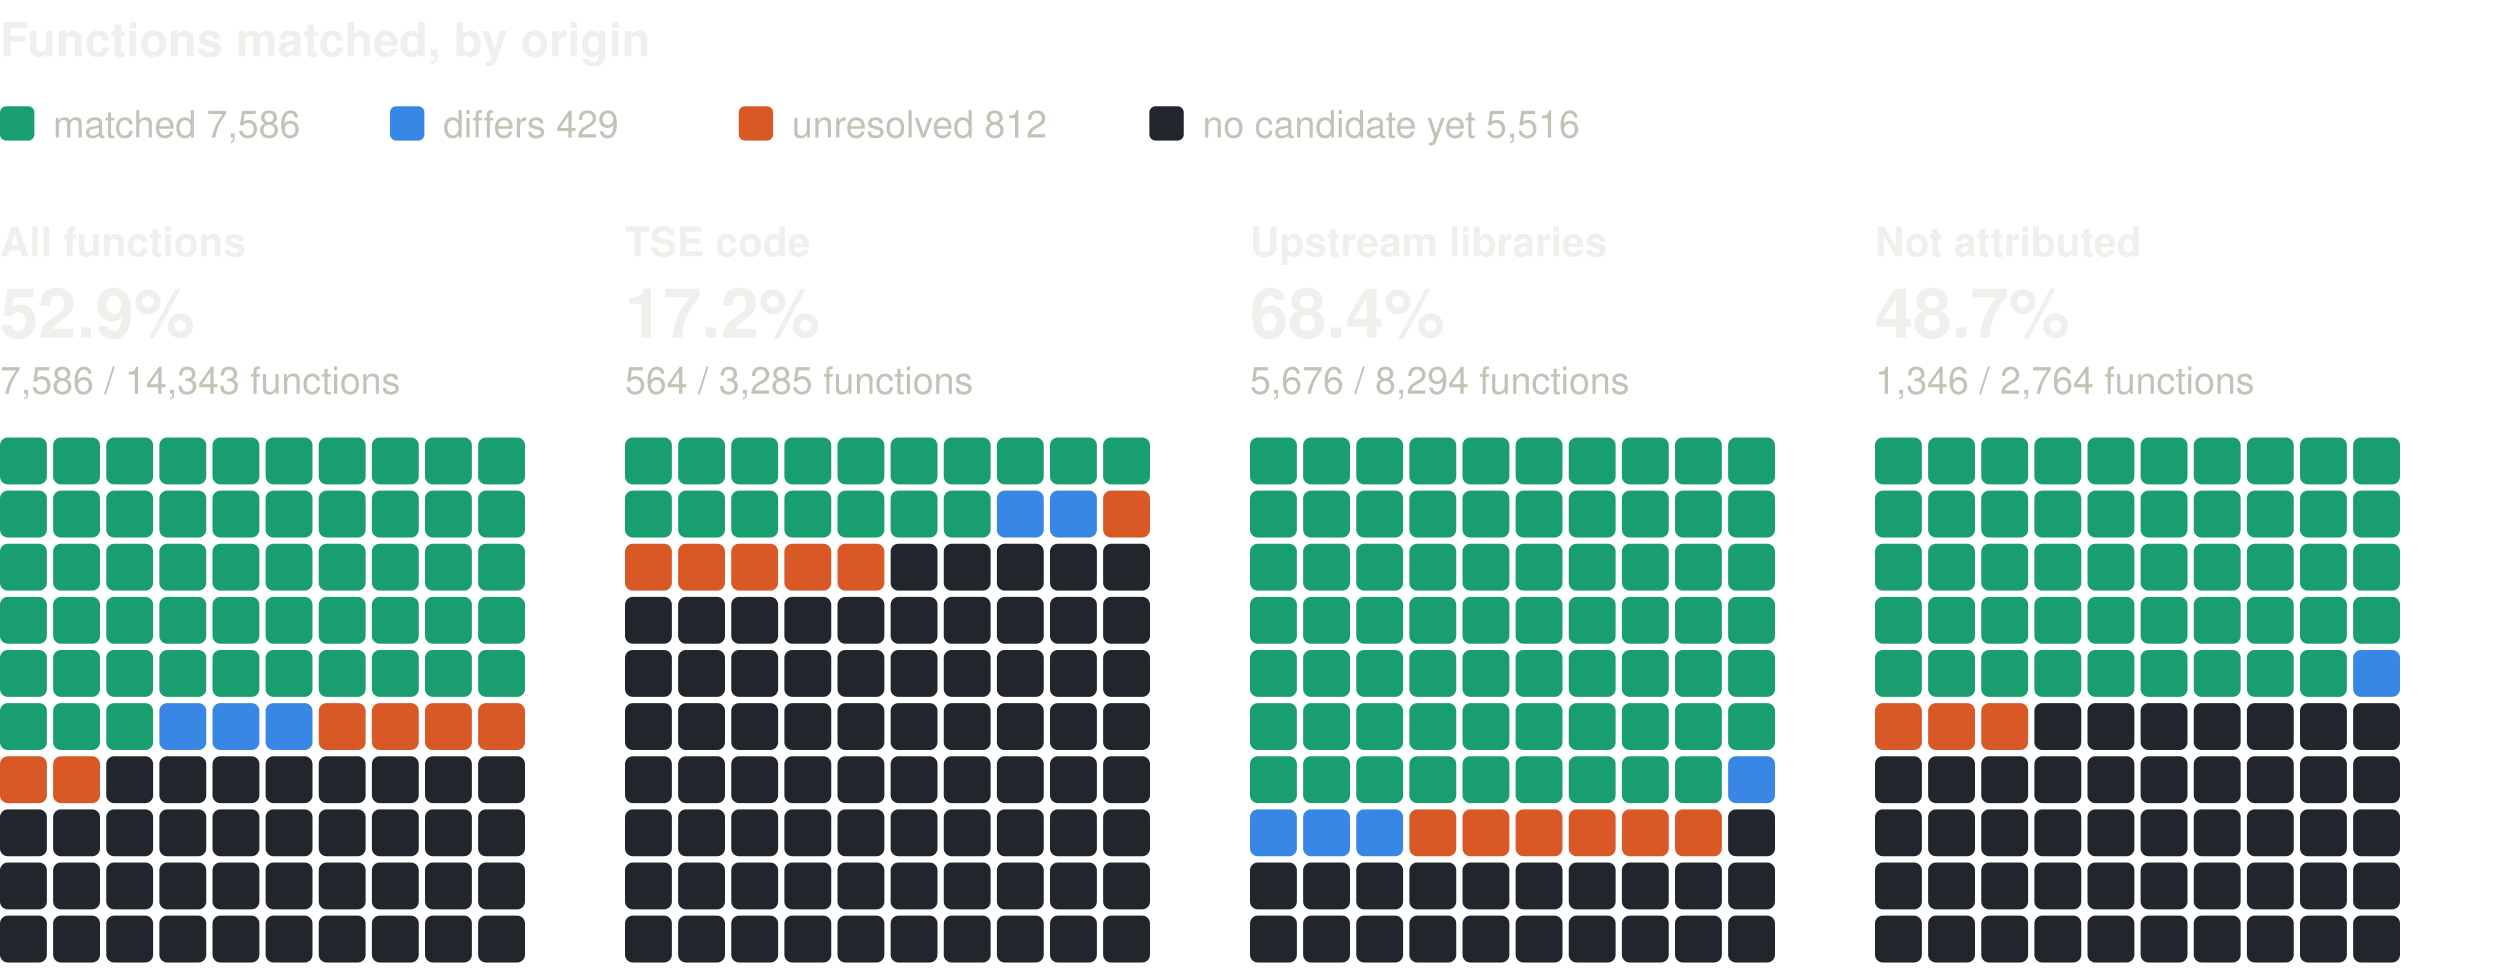
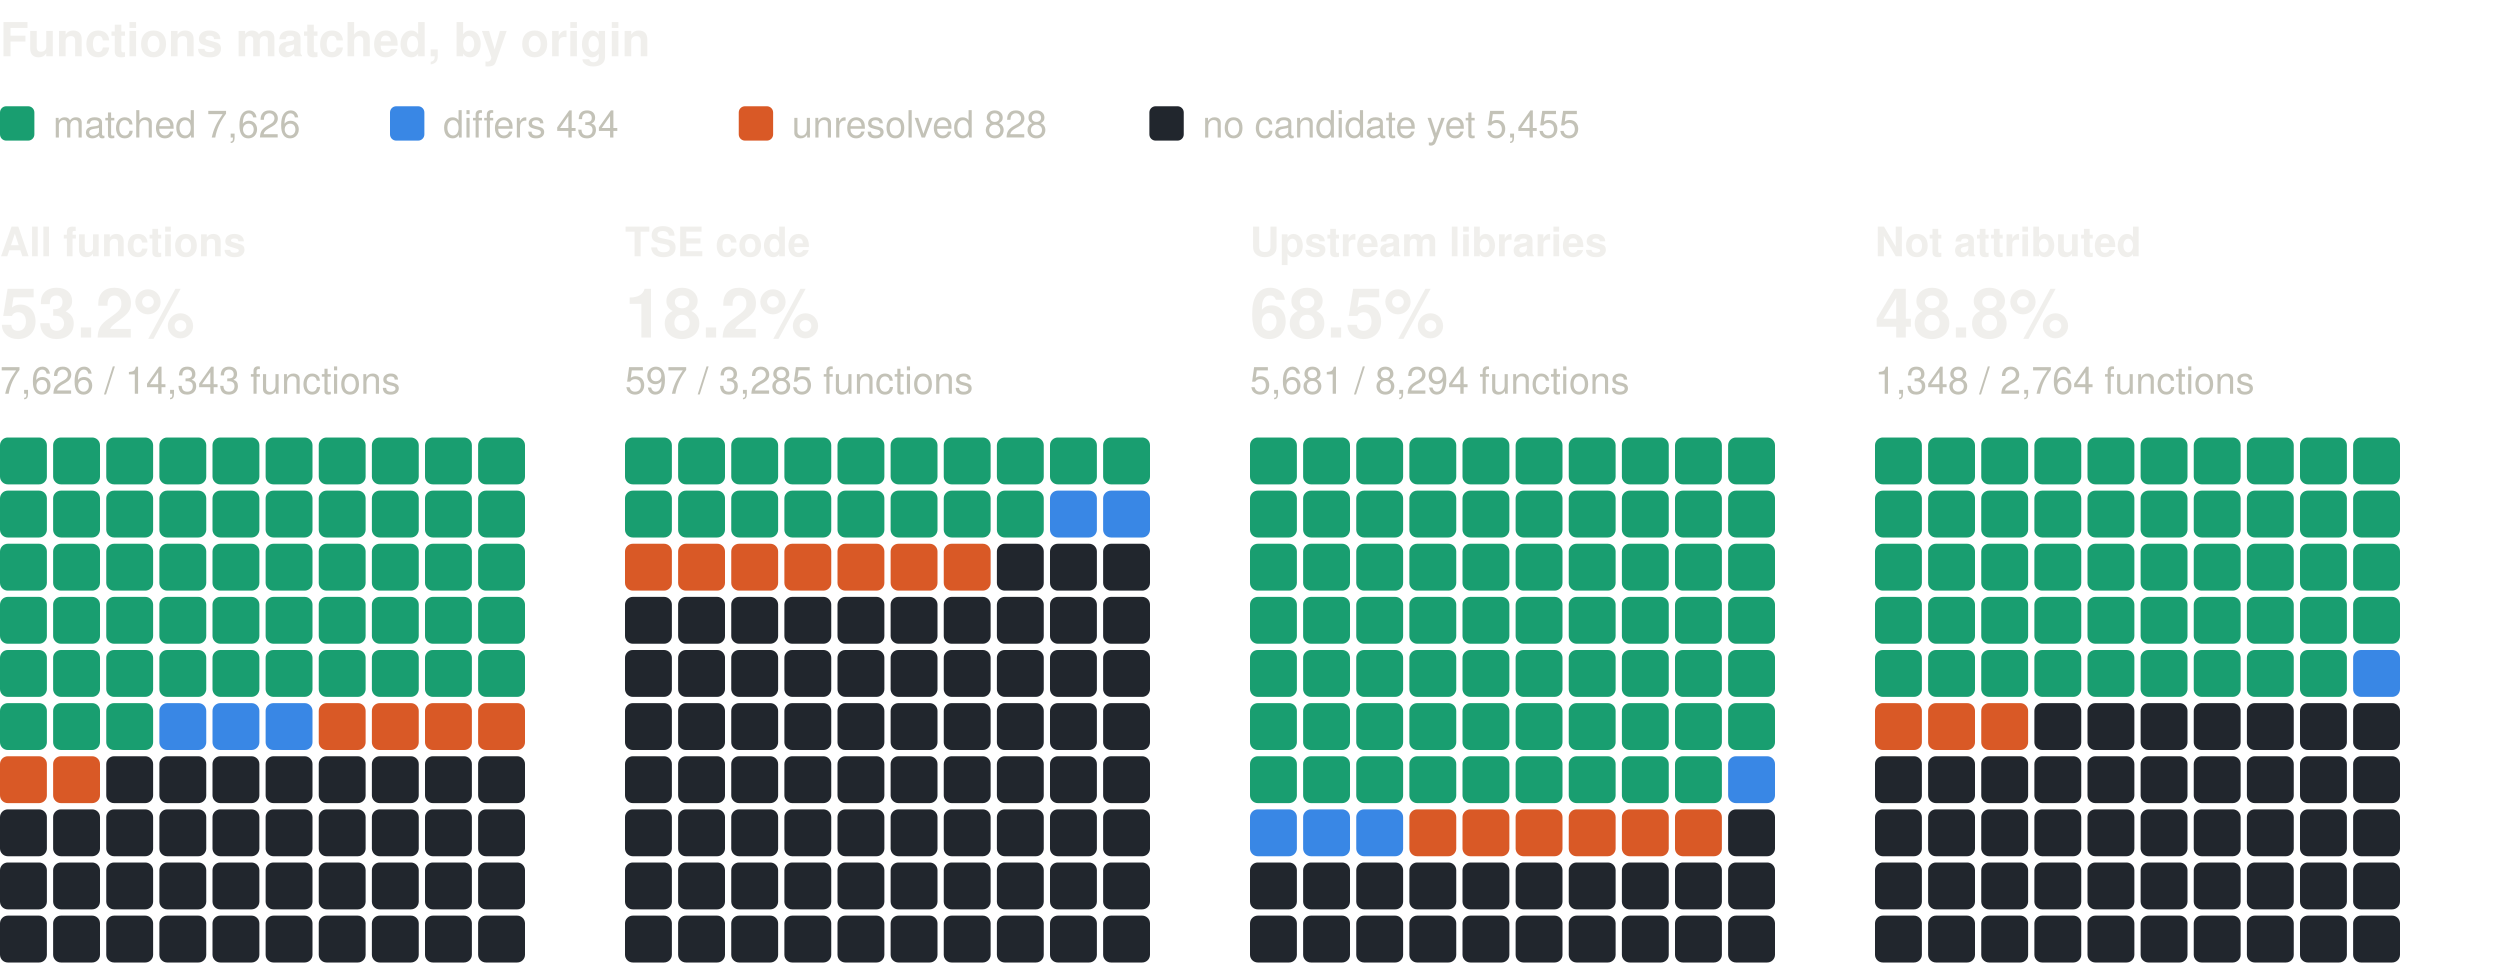
<svg xmlns="http://www.w3.org/2000/svg" width="800" height="310" viewBox="0 0 800 310" role="img" aria-label="Functions matched, by origin: one square per percent, coloured by verdict" font-family="system-ui, -apple-system, 'Segoe UI', Helvetica, Arial, sans-serif">
  <text x="0" y="18" font-size="15" fill="#f0efec" font-weight="600">Functions matched, by origin</text>
  <rect x="0" y="34" width="11" height="11" rx="2" fill="#199e70" />
-   <text x="17" y="44" font-size="12" fill="#c3c2b7">matched 7,586</text>
+   <text x="17" y="44" font-size="12" fill="#c3c2b7">matched 7,626</text>
  <rect x="124.8" y="34" width="11" height="11" rx="2" fill="#3987e5" />
-   <text x="141.8" y="44" font-size="12" fill="#c3c2b7">differs 429</text>
+   <text x="141.8" y="44" font-size="12" fill="#c3c2b7">differs 434</text>
  <rect x="236.4" y="34" width="11" height="11" rx="2" fill="#d95926" />
-   <text x="253.4" y="44" font-size="12" fill="#c3c2b7">unresolved 812</text>
+   <text x="253.4" y="44" font-size="12" fill="#c3c2b7">unresolved 828</text>
  <rect x="367.8" y="34" width="11" height="11" rx="2" fill="#21262d" />
-   <text x="384.8" y="44" font-size="12" fill="#c3c2b7">no candidate yet 5,516</text>
+   <text x="384.8" y="44" font-size="12" fill="#c3c2b7">no candidate yet 5,455</text>
  <text x="0" y="82" font-size="13" fill="#f0efec" font-weight="600">All functions</text>
-   <text x="0" y="108" font-size="22" fill="#f0efec" font-weight="600">52.9%</text>
-   <text x="0" y="126" font-size="12" fill="#c3c2b7">7,586 / 14,343 functions</text>
+   <text x="0" y="108" font-size="22" fill="#f0efec" font-weight="600">53.2%</text>
+   <text x="0" y="126" font-size="12" fill="#c3c2b7">7,626 / 14,343 functions</text>
  <rect x="0" y="140" width="15" height="15" rx="2.5" fill="#199e70" />
  <rect x="17" y="140" width="15" height="15" rx="2.5" fill="#199e70" />
  <rect x="34" y="140" width="15" height="15" rx="2.5" fill="#199e70" />
  <rect x="51" y="140" width="15" height="15" rx="2.5" fill="#199e70" />
  <rect x="68" y="140" width="15" height="15" rx="2.5" fill="#199e70" />
  <rect x="85" y="140" width="15" height="15" rx="2.5" fill="#199e70" />
  <rect x="102" y="140" width="15" height="15" rx="2.5" fill="#199e70" />
  <rect x="119" y="140" width="15" height="15" rx="2.5" fill="#199e70" />
  <rect x="136" y="140" width="15" height="15" rx="2.5" fill="#199e70" />
  <rect x="153" y="140" width="15" height="15" rx="2.5" fill="#199e70" />
  <rect x="0" y="157" width="15" height="15" rx="2.5" fill="#199e70" />
  <rect x="17" y="157" width="15" height="15" rx="2.5" fill="#199e70" />
  <rect x="34" y="157" width="15" height="15" rx="2.5" fill="#199e70" />
  <rect x="51" y="157" width="15" height="15" rx="2.5" fill="#199e70" />
  <rect x="68" y="157" width="15" height="15" rx="2.5" fill="#199e70" />
  <rect x="85" y="157" width="15" height="15" rx="2.5" fill="#199e70" />
  <rect x="102" y="157" width="15" height="15" rx="2.5" fill="#199e70" />
  <rect x="119" y="157" width="15" height="15" rx="2.5" fill="#199e70" />
  <rect x="136" y="157" width="15" height="15" rx="2.5" fill="#199e70" />
  <rect x="153" y="157" width="15" height="15" rx="2.5" fill="#199e70" />
  <rect x="0" y="174" width="15" height="15" rx="2.5" fill="#199e70" />
  <rect x="17" y="174" width="15" height="15" rx="2.5" fill="#199e70" />
  <rect x="34" y="174" width="15" height="15" rx="2.5" fill="#199e70" />
  <rect x="51" y="174" width="15" height="15" rx="2.5" fill="#199e70" />
  <rect x="68" y="174" width="15" height="15" rx="2.5" fill="#199e70" />
  <rect x="85" y="174" width="15" height="15" rx="2.5" fill="#199e70" />
  <rect x="102" y="174" width="15" height="15" rx="2.5" fill="#199e70" />
  <rect x="119" y="174" width="15" height="15" rx="2.5" fill="#199e70" />
  <rect x="136" y="174" width="15" height="15" rx="2.5" fill="#199e70" />
  <rect x="153" y="174" width="15" height="15" rx="2.5" fill="#199e70" />
  <rect x="0" y="191" width="15" height="15" rx="2.5" fill="#199e70" />
  <rect x="17" y="191" width="15" height="15" rx="2.5" fill="#199e70" />
  <rect x="34" y="191" width="15" height="15" rx="2.5" fill="#199e70" />
  <rect x="51" y="191" width="15" height="15" rx="2.5" fill="#199e70" />
  <rect x="68" y="191" width="15" height="15" rx="2.5" fill="#199e70" />
  <rect x="85" y="191" width="15" height="15" rx="2.5" fill="#199e70" />
  <rect x="102" y="191" width="15" height="15" rx="2.5" fill="#199e70" />
  <rect x="119" y="191" width="15" height="15" rx="2.5" fill="#199e70" />
  <rect x="136" y="191" width="15" height="15" rx="2.5" fill="#199e70" />
  <rect x="153" y="191" width="15" height="15" rx="2.5" fill="#199e70" />
  <rect x="0" y="208" width="15" height="15" rx="2.5" fill="#199e70" />
  <rect x="17" y="208" width="15" height="15" rx="2.5" fill="#199e70" />
  <rect x="34" y="208" width="15" height="15" rx="2.5" fill="#199e70" />
  <rect x="51" y="208" width="15" height="15" rx="2.5" fill="#199e70" />
  <rect x="68" y="208" width="15" height="15" rx="2.5" fill="#199e70" />
  <rect x="85" y="208" width="15" height="15" rx="2.5" fill="#199e70" />
  <rect x="102" y="208" width="15" height="15" rx="2.5" fill="#199e70" />
  <rect x="119" y="208" width="15" height="15" rx="2.5" fill="#199e70" />
  <rect x="136" y="208" width="15" height="15" rx="2.5" fill="#199e70" />
  <rect x="153" y="208" width="15" height="15" rx="2.5" fill="#199e70" />
  <rect x="0" y="225" width="15" height="15" rx="2.5" fill="#199e70" />
  <rect x="17" y="225" width="15" height="15" rx="2.5" fill="#199e70" />
  <rect x="34" y="225" width="15" height="15" rx="2.5" fill="#199e70" />
  <rect x="51" y="225" width="15" height="15" rx="2.5" fill="#3987e5" />
  <rect x="68" y="225" width="15" height="15" rx="2.5" fill="#3987e5" />
  <rect x="85" y="225" width="15" height="15" rx="2.5" fill="#3987e5" />
  <rect x="102" y="225" width="15" height="15" rx="2.5" fill="#d95926" />
  <rect x="119" y="225" width="15" height="15" rx="2.5" fill="#d95926" />
  <rect x="136" y="225" width="15" height="15" rx="2.5" fill="#d95926" />
  <rect x="153" y="225" width="15" height="15" rx="2.5" fill="#d95926" />
  <rect x="0" y="242" width="15" height="15" rx="2.5" fill="#d95926" />
  <rect x="17" y="242" width="15" height="15" rx="2.5" fill="#d95926" />
  <rect x="34" y="242" width="15" height="15" rx="2.5" fill="#21262d" />
  <rect x="51" y="242" width="15" height="15" rx="2.5" fill="#21262d" />
  <rect x="68" y="242" width="15" height="15" rx="2.5" fill="#21262d" />
  <rect x="85" y="242" width="15" height="15" rx="2.5" fill="#21262d" />
  <rect x="102" y="242" width="15" height="15" rx="2.5" fill="#21262d" />
  <rect x="119" y="242" width="15" height="15" rx="2.5" fill="#21262d" />
  <rect x="136" y="242" width="15" height="15" rx="2.5" fill="#21262d" />
  <rect x="153" y="242" width="15" height="15" rx="2.5" fill="#21262d" />
  <rect x="0" y="259" width="15" height="15" rx="2.5" fill="#21262d" />
  <rect x="17" y="259" width="15" height="15" rx="2.5" fill="#21262d" />
  <rect x="34" y="259" width="15" height="15" rx="2.5" fill="#21262d" />
  <rect x="51" y="259" width="15" height="15" rx="2.5" fill="#21262d" />
  <rect x="68" y="259" width="15" height="15" rx="2.5" fill="#21262d" />
  <rect x="85" y="259" width="15" height="15" rx="2.5" fill="#21262d" />
  <rect x="102" y="259" width="15" height="15" rx="2.5" fill="#21262d" />
  <rect x="119" y="259" width="15" height="15" rx="2.5" fill="#21262d" />
  <rect x="136" y="259" width="15" height="15" rx="2.5" fill="#21262d" />
  <rect x="153" y="259" width="15" height="15" rx="2.5" fill="#21262d" />
  <rect x="0" y="276" width="15" height="15" rx="2.5" fill="#21262d" />
  <rect x="17" y="276" width="15" height="15" rx="2.5" fill="#21262d" />
  <rect x="34" y="276" width="15" height="15" rx="2.5" fill="#21262d" />
  <rect x="51" y="276" width="15" height="15" rx="2.5" fill="#21262d" />
  <rect x="68" y="276" width="15" height="15" rx="2.5" fill="#21262d" />
  <rect x="85" y="276" width="15" height="15" rx="2.5" fill="#21262d" />
  <rect x="102" y="276" width="15" height="15" rx="2.5" fill="#21262d" />
  <rect x="119" y="276" width="15" height="15" rx="2.5" fill="#21262d" />
  <rect x="136" y="276" width="15" height="15" rx="2.5" fill="#21262d" />
  <rect x="153" y="276" width="15" height="15" rx="2.5" fill="#21262d" />
  <rect x="0" y="293" width="15" height="15" rx="2.5" fill="#21262d" />
  <rect x="17" y="293" width="15" height="15" rx="2.5" fill="#21262d" />
  <rect x="34" y="293" width="15" height="15" rx="2.5" fill="#21262d" />
  <rect x="51" y="293" width="15" height="15" rx="2.5" fill="#21262d" />
  <rect x="68" y="293" width="15" height="15" rx="2.5" fill="#21262d" />
  <rect x="85" y="293" width="15" height="15" rx="2.5" fill="#21262d" />
  <rect x="102" y="293" width="15" height="15" rx="2.5" fill="#21262d" />
  <rect x="119" y="293" width="15" height="15" rx="2.5" fill="#21262d" />
  <rect x="136" y="293" width="15" height="15" rx="2.5" fill="#21262d" />
  <rect x="153" y="293" width="15" height="15" rx="2.5" fill="#21262d" />
  <text x="200" y="82" font-size="13" fill="#f0efec" font-weight="600">TSE code</text>
-   <text x="200" y="108" font-size="22" fill="#f0efec" font-weight="600">17.2%</text>
-   <text x="200" y="126" font-size="12" fill="#c3c2b7">564 / 3,285 functions</text>
+   <text x="200" y="108" font-size="22" fill="#f0efec" font-weight="600">18.2%</text>
+   <text x="200" y="126" font-size="12" fill="#c3c2b7">597 / 3,285 functions</text>
  <rect x="200" y="140" width="15" height="15" rx="2.5" fill="#199e70" />
  <rect x="217" y="140" width="15" height="15" rx="2.5" fill="#199e70" />
  <rect x="234" y="140" width="15" height="15" rx="2.5" fill="#199e70" />
  <rect x="251" y="140" width="15" height="15" rx="2.5" fill="#199e70" />
  <rect x="268" y="140" width="15" height="15" rx="2.5" fill="#199e70" />
  <rect x="285" y="140" width="15" height="15" rx="2.5" fill="#199e70" />
  <rect x="302" y="140" width="15" height="15" rx="2.5" fill="#199e70" />
  <rect x="319" y="140" width="15" height="15" rx="2.5" fill="#199e70" />
  <rect x="336" y="140" width="15" height="15" rx="2.5" fill="#199e70" />
  <rect x="353" y="140" width="15" height="15" rx="2.5" fill="#199e70" />
  <rect x="200" y="157" width="15" height="15" rx="2.5" fill="#199e70" />
  <rect x="217" y="157" width="15" height="15" rx="2.5" fill="#199e70" />
  <rect x="234" y="157" width="15" height="15" rx="2.5" fill="#199e70" />
  <rect x="251" y="157" width="15" height="15" rx="2.5" fill="#199e70" />
  <rect x="268" y="157" width="15" height="15" rx="2.5" fill="#199e70" />
  <rect x="285" y="157" width="15" height="15" rx="2.5" fill="#199e70" />
  <rect x="302" y="157" width="15" height="15" rx="2.5" fill="#199e70" />
-   <rect x="319" y="157" width="15" height="15" rx="2.5" fill="#3987e5" />
+   <rect x="319" y="157" width="15" height="15" rx="2.5" fill="#199e70" />
  <rect x="336" y="157" width="15" height="15" rx="2.5" fill="#3987e5" />
-   <rect x="353" y="157" width="15" height="15" rx="2.5" fill="#d95926" />
+   <rect x="353" y="157" width="15" height="15" rx="2.5" fill="#3987e5" />
  <rect x="200" y="174" width="15" height="15" rx="2.5" fill="#d95926" />
  <rect x="217" y="174" width="15" height="15" rx="2.5" fill="#d95926" />
  <rect x="234" y="174" width="15" height="15" rx="2.5" fill="#d95926" />
  <rect x="251" y="174" width="15" height="15" rx="2.5" fill="#d95926" />
  <rect x="268" y="174" width="15" height="15" rx="2.5" fill="#d95926" />
-   <rect x="285" y="174" width="15" height="15" rx="2.5" fill="#21262d" />
-   <rect x="302" y="174" width="15" height="15" rx="2.5" fill="#21262d" />
+   <rect x="285" y="174" width="15" height="15" rx="2.5" fill="#d95926" />
+   <rect x="302" y="174" width="15" height="15" rx="2.5" fill="#d95926" />
  <rect x="319" y="174" width="15" height="15" rx="2.5" fill="#21262d" />
  <rect x="336" y="174" width="15" height="15" rx="2.5" fill="#21262d" />
  <rect x="353" y="174" width="15" height="15" rx="2.5" fill="#21262d" />
  <rect x="200" y="191" width="15" height="15" rx="2.5" fill="#21262d" />
  <rect x="217" y="191" width="15" height="15" rx="2.5" fill="#21262d" />
  <rect x="234" y="191" width="15" height="15" rx="2.5" fill="#21262d" />
  <rect x="251" y="191" width="15" height="15" rx="2.5" fill="#21262d" />
  <rect x="268" y="191" width="15" height="15" rx="2.5" fill="#21262d" />
  <rect x="285" y="191" width="15" height="15" rx="2.5" fill="#21262d" />
  <rect x="302" y="191" width="15" height="15" rx="2.5" fill="#21262d" />
  <rect x="319" y="191" width="15" height="15" rx="2.5" fill="#21262d" />
  <rect x="336" y="191" width="15" height="15" rx="2.5" fill="#21262d" />
  <rect x="353" y="191" width="15" height="15" rx="2.5" fill="#21262d" />
  <rect x="200" y="208" width="15" height="15" rx="2.5" fill="#21262d" />
  <rect x="217" y="208" width="15" height="15" rx="2.5" fill="#21262d" />
  <rect x="234" y="208" width="15" height="15" rx="2.5" fill="#21262d" />
  <rect x="251" y="208" width="15" height="15" rx="2.5" fill="#21262d" />
  <rect x="268" y="208" width="15" height="15" rx="2.5" fill="#21262d" />
  <rect x="285" y="208" width="15" height="15" rx="2.5" fill="#21262d" />
  <rect x="302" y="208" width="15" height="15" rx="2.5" fill="#21262d" />
  <rect x="319" y="208" width="15" height="15" rx="2.5" fill="#21262d" />
  <rect x="336" y="208" width="15" height="15" rx="2.5" fill="#21262d" />
  <rect x="353" y="208" width="15" height="15" rx="2.5" fill="#21262d" />
  <rect x="200" y="225" width="15" height="15" rx="2.5" fill="#21262d" />
  <rect x="217" y="225" width="15" height="15" rx="2.5" fill="#21262d" />
  <rect x="234" y="225" width="15" height="15" rx="2.5" fill="#21262d" />
  <rect x="251" y="225" width="15" height="15" rx="2.5" fill="#21262d" />
  <rect x="268" y="225" width="15" height="15" rx="2.5" fill="#21262d" />
  <rect x="285" y="225" width="15" height="15" rx="2.5" fill="#21262d" />
  <rect x="302" y="225" width="15" height="15" rx="2.5" fill="#21262d" />
  <rect x="319" y="225" width="15" height="15" rx="2.5" fill="#21262d" />
  <rect x="336" y="225" width="15" height="15" rx="2.5" fill="#21262d" />
  <rect x="353" y="225" width="15" height="15" rx="2.5" fill="#21262d" />
  <rect x="200" y="242" width="15" height="15" rx="2.5" fill="#21262d" />
  <rect x="217" y="242" width="15" height="15" rx="2.5" fill="#21262d" />
  <rect x="234" y="242" width="15" height="15" rx="2.5" fill="#21262d" />
  <rect x="251" y="242" width="15" height="15" rx="2.5" fill="#21262d" />
  <rect x="268" y="242" width="15" height="15" rx="2.5" fill="#21262d" />
  <rect x="285" y="242" width="15" height="15" rx="2.5" fill="#21262d" />
  <rect x="302" y="242" width="15" height="15" rx="2.5" fill="#21262d" />
  <rect x="319" y="242" width="15" height="15" rx="2.5" fill="#21262d" />
  <rect x="336" y="242" width="15" height="15" rx="2.5" fill="#21262d" />
  <rect x="353" y="242" width="15" height="15" rx="2.5" fill="#21262d" />
  <rect x="200" y="259" width="15" height="15" rx="2.5" fill="#21262d" />
  <rect x="217" y="259" width="15" height="15" rx="2.5" fill="#21262d" />
  <rect x="234" y="259" width="15" height="15" rx="2.5" fill="#21262d" />
  <rect x="251" y="259" width="15" height="15" rx="2.5" fill="#21262d" />
  <rect x="268" y="259" width="15" height="15" rx="2.5" fill="#21262d" />
  <rect x="285" y="259" width="15" height="15" rx="2.5" fill="#21262d" />
  <rect x="302" y="259" width="15" height="15" rx="2.5" fill="#21262d" />
  <rect x="319" y="259" width="15" height="15" rx="2.5" fill="#21262d" />
  <rect x="336" y="259" width="15" height="15" rx="2.5" fill="#21262d" />
  <rect x="353" y="259" width="15" height="15" rx="2.5" fill="#21262d" />
  <rect x="200" y="276" width="15" height="15" rx="2.5" fill="#21262d" />
  <rect x="217" y="276" width="15" height="15" rx="2.5" fill="#21262d" />
  <rect x="234" y="276" width="15" height="15" rx="2.5" fill="#21262d" />
  <rect x="251" y="276" width="15" height="15" rx="2.5" fill="#21262d" />
  <rect x="268" y="276" width="15" height="15" rx="2.5" fill="#21262d" />
  <rect x="285" y="276" width="15" height="15" rx="2.5" fill="#21262d" />
  <rect x="302" y="276" width="15" height="15" rx="2.5" fill="#21262d" />
  <rect x="319" y="276" width="15" height="15" rx="2.5" fill="#21262d" />
  <rect x="336" y="276" width="15" height="15" rx="2.5" fill="#21262d" />
  <rect x="353" y="276" width="15" height="15" rx="2.5" fill="#21262d" />
  <rect x="200" y="293" width="15" height="15" rx="2.5" fill="#21262d" />
  <rect x="217" y="293" width="15" height="15" rx="2.5" fill="#21262d" />
  <rect x="234" y="293" width="15" height="15" rx="2.5" fill="#21262d" />
  <rect x="251" y="293" width="15" height="15" rx="2.5" fill="#21262d" />
  <rect x="268" y="293" width="15" height="15" rx="2.5" fill="#21262d" />
  <rect x="285" y="293" width="15" height="15" rx="2.5" fill="#21262d" />
  <rect x="302" y="293" width="15" height="15" rx="2.5" fill="#21262d" />
  <rect x="319" y="293" width="15" height="15" rx="2.5" fill="#21262d" />
  <rect x="336" y="293" width="15" height="15" rx="2.5" fill="#21262d" />
  <rect x="353" y="293" width="15" height="15" rx="2.5" fill="#21262d" />
  <text x="400" y="82" font-size="13" fill="#f0efec" font-weight="600">Upstream libraries</text>
-   <text x="400" y="108" font-size="22" fill="#f0efec" font-weight="600">68.4%</text>
-   <text x="400" y="126" font-size="12" fill="#c3c2b7">5,676 / 8,294 functions</text>
+   <text x="400" y="108" font-size="22" fill="#f0efec" font-weight="600">68.5%</text>
+   <text x="400" y="126" font-size="12" fill="#c3c2b7">5,681 / 8,294 functions</text>
  <rect x="400" y="140" width="15" height="15" rx="2.5" fill="#199e70" />
  <rect x="417" y="140" width="15" height="15" rx="2.5" fill="#199e70" />
  <rect x="434" y="140" width="15" height="15" rx="2.5" fill="#199e70" />
  <rect x="451" y="140" width="15" height="15" rx="2.5" fill="#199e70" />
  <rect x="468" y="140" width="15" height="15" rx="2.5" fill="#199e70" />
  <rect x="485" y="140" width="15" height="15" rx="2.5" fill="#199e70" />
  <rect x="502" y="140" width="15" height="15" rx="2.5" fill="#199e70" />
  <rect x="519" y="140" width="15" height="15" rx="2.5" fill="#199e70" />
  <rect x="536" y="140" width="15" height="15" rx="2.5" fill="#199e70" />
  <rect x="553" y="140" width="15" height="15" rx="2.5" fill="#199e70" />
  <rect x="400" y="157" width="15" height="15" rx="2.5" fill="#199e70" />
  <rect x="417" y="157" width="15" height="15" rx="2.5" fill="#199e70" />
  <rect x="434" y="157" width="15" height="15" rx="2.5" fill="#199e70" />
  <rect x="451" y="157" width="15" height="15" rx="2.5" fill="#199e70" />
  <rect x="468" y="157" width="15" height="15" rx="2.5" fill="#199e70" />
  <rect x="485" y="157" width="15" height="15" rx="2.5" fill="#199e70" />
  <rect x="502" y="157" width="15" height="15" rx="2.5" fill="#199e70" />
  <rect x="519" y="157" width="15" height="15" rx="2.5" fill="#199e70" />
  <rect x="536" y="157" width="15" height="15" rx="2.5" fill="#199e70" />
  <rect x="553" y="157" width="15" height="15" rx="2.5" fill="#199e70" />
  <rect x="400" y="174" width="15" height="15" rx="2.5" fill="#199e70" />
  <rect x="417" y="174" width="15" height="15" rx="2.5" fill="#199e70" />
  <rect x="434" y="174" width="15" height="15" rx="2.5" fill="#199e70" />
  <rect x="451" y="174" width="15" height="15" rx="2.5" fill="#199e70" />
  <rect x="468" y="174" width="15" height="15" rx="2.5" fill="#199e70" />
  <rect x="485" y="174" width="15" height="15" rx="2.5" fill="#199e70" />
  <rect x="502" y="174" width="15" height="15" rx="2.5" fill="#199e70" />
  <rect x="519" y="174" width="15" height="15" rx="2.5" fill="#199e70" />
  <rect x="536" y="174" width="15" height="15" rx="2.5" fill="#199e70" />
  <rect x="553" y="174" width="15" height="15" rx="2.5" fill="#199e70" />
  <rect x="400" y="191" width="15" height="15" rx="2.5" fill="#199e70" />
  <rect x="417" y="191" width="15" height="15" rx="2.5" fill="#199e70" />
  <rect x="434" y="191" width="15" height="15" rx="2.5" fill="#199e70" />
  <rect x="451" y="191" width="15" height="15" rx="2.5" fill="#199e70" />
  <rect x="468" y="191" width="15" height="15" rx="2.5" fill="#199e70" />
  <rect x="485" y="191" width="15" height="15" rx="2.5" fill="#199e70" />
  <rect x="502" y="191" width="15" height="15" rx="2.5" fill="#199e70" />
  <rect x="519" y="191" width="15" height="15" rx="2.5" fill="#199e70" />
  <rect x="536" y="191" width="15" height="15" rx="2.5" fill="#199e70" />
  <rect x="553" y="191" width="15" height="15" rx="2.5" fill="#199e70" />
  <rect x="400" y="208" width="15" height="15" rx="2.5" fill="#199e70" />
  <rect x="417" y="208" width="15" height="15" rx="2.5" fill="#199e70" />
  <rect x="434" y="208" width="15" height="15" rx="2.5" fill="#199e70" />
  <rect x="451" y="208" width="15" height="15" rx="2.5" fill="#199e70" />
  <rect x="468" y="208" width="15" height="15" rx="2.5" fill="#199e70" />
  <rect x="485" y="208" width="15" height="15" rx="2.5" fill="#199e70" />
  <rect x="502" y="208" width="15" height="15" rx="2.5" fill="#199e70" />
  <rect x="519" y="208" width="15" height="15" rx="2.5" fill="#199e70" />
  <rect x="536" y="208" width="15" height="15" rx="2.5" fill="#199e70" />
  <rect x="553" y="208" width="15" height="15" rx="2.5" fill="#199e70" />
  <rect x="400" y="225" width="15" height="15" rx="2.5" fill="#199e70" />
  <rect x="417" y="225" width="15" height="15" rx="2.5" fill="#199e70" />
  <rect x="434" y="225" width="15" height="15" rx="2.5" fill="#199e70" />
  <rect x="451" y="225" width="15" height="15" rx="2.5" fill="#199e70" />
  <rect x="468" y="225" width="15" height="15" rx="2.5" fill="#199e70" />
  <rect x="485" y="225" width="15" height="15" rx="2.5" fill="#199e70" />
  <rect x="502" y="225" width="15" height="15" rx="2.5" fill="#199e70" />
  <rect x="519" y="225" width="15" height="15" rx="2.5" fill="#199e70" />
  <rect x="536" y="225" width="15" height="15" rx="2.5" fill="#199e70" />
  <rect x="553" y="225" width="15" height="15" rx="2.5" fill="#199e70" />
  <rect x="400" y="242" width="15" height="15" rx="2.5" fill="#199e70" />
  <rect x="417" y="242" width="15" height="15" rx="2.5" fill="#199e70" />
  <rect x="434" y="242" width="15" height="15" rx="2.5" fill="#199e70" />
  <rect x="451" y="242" width="15" height="15" rx="2.5" fill="#199e70" />
  <rect x="468" y="242" width="15" height="15" rx="2.5" fill="#199e70" />
  <rect x="485" y="242" width="15" height="15" rx="2.5" fill="#199e70" />
  <rect x="502" y="242" width="15" height="15" rx="2.5" fill="#199e70" />
  <rect x="519" y="242" width="15" height="15" rx="2.5" fill="#199e70" />
  <rect x="536" y="242" width="15" height="15" rx="2.5" fill="#199e70" />
  <rect x="553" y="242" width="15" height="15" rx="2.5" fill="#3987e5" />
  <rect x="400" y="259" width="15" height="15" rx="2.5" fill="#3987e5" />
  <rect x="417" y="259" width="15" height="15" rx="2.5" fill="#3987e5" />
  <rect x="434" y="259" width="15" height="15" rx="2.5" fill="#3987e5" />
  <rect x="451" y="259" width="15" height="15" rx="2.5" fill="#d95926" />
  <rect x="468" y="259" width="15" height="15" rx="2.5" fill="#d95926" />
  <rect x="485" y="259" width="15" height="15" rx="2.5" fill="#d95926" />
  <rect x="502" y="259" width="15" height="15" rx="2.5" fill="#d95926" />
  <rect x="519" y="259" width="15" height="15" rx="2.5" fill="#d95926" />
  <rect x="536" y="259" width="15" height="15" rx="2.5" fill="#d95926" />
  <rect x="553" y="259" width="15" height="15" rx="2.5" fill="#21262d" />
  <rect x="400" y="276" width="15" height="15" rx="2.5" fill="#21262d" />
  <rect x="417" y="276" width="15" height="15" rx="2.5" fill="#21262d" />
  <rect x="434" y="276" width="15" height="15" rx="2.5" fill="#21262d" />
  <rect x="451" y="276" width="15" height="15" rx="2.5" fill="#21262d" />
  <rect x="468" y="276" width="15" height="15" rx="2.5" fill="#21262d" />
  <rect x="485" y="276" width="15" height="15" rx="2.5" fill="#21262d" />
  <rect x="502" y="276" width="15" height="15" rx="2.5" fill="#21262d" />
  <rect x="519" y="276" width="15" height="15" rx="2.5" fill="#21262d" />
  <rect x="536" y="276" width="15" height="15" rx="2.5" fill="#21262d" />
  <rect x="553" y="276" width="15" height="15" rx="2.5" fill="#21262d" />
  <rect x="400" y="293" width="15" height="15" rx="2.5" fill="#21262d" />
  <rect x="417" y="293" width="15" height="15" rx="2.5" fill="#21262d" />
  <rect x="434" y="293" width="15" height="15" rx="2.5" fill="#21262d" />
  <rect x="451" y="293" width="15" height="15" rx="2.5" fill="#21262d" />
  <rect x="468" y="293" width="15" height="15" rx="2.5" fill="#21262d" />
  <rect x="485" y="293" width="15" height="15" rx="2.5" fill="#21262d" />
  <rect x="502" y="293" width="15" height="15" rx="2.5" fill="#21262d" />
  <rect x="519" y="293" width="15" height="15" rx="2.5" fill="#21262d" />
  <rect x="536" y="293" width="15" height="15" rx="2.5" fill="#21262d" />
  <rect x="553" y="293" width="15" height="15" rx="2.5" fill="#21262d" />
  <text x="600" y="82" font-size="13" fill="#f0efec" font-weight="600">Not attributed</text>
-   <text x="600" y="108" font-size="22" fill="#f0efec" font-weight="600">48.7%</text>
-   <text x="600" y="126" font-size="12" fill="#c3c2b7">1,346 / 2,764 functions</text>
+   <text x="600" y="108" font-size="22" fill="#f0efec" font-weight="600">48.8%</text>
+   <text x="600" y="126" font-size="12" fill="#c3c2b7">1,348 / 2,764 functions</text>
  <rect x="600" y="140" width="15" height="15" rx="2.5" fill="#199e70" />
  <rect x="617" y="140" width="15" height="15" rx="2.5" fill="#199e70" />
  <rect x="634" y="140" width="15" height="15" rx="2.5" fill="#199e70" />
  <rect x="651" y="140" width="15" height="15" rx="2.5" fill="#199e70" />
  <rect x="668" y="140" width="15" height="15" rx="2.5" fill="#199e70" />
  <rect x="685" y="140" width="15" height="15" rx="2.5" fill="#199e70" />
  <rect x="702" y="140" width="15" height="15" rx="2.5" fill="#199e70" />
  <rect x="719" y="140" width="15" height="15" rx="2.5" fill="#199e70" />
  <rect x="736" y="140" width="15" height="15" rx="2.5" fill="#199e70" />
  <rect x="753" y="140" width="15" height="15" rx="2.5" fill="#199e70" />
  <rect x="600" y="157" width="15" height="15" rx="2.5" fill="#199e70" />
  <rect x="617" y="157" width="15" height="15" rx="2.5" fill="#199e70" />
  <rect x="634" y="157" width="15" height="15" rx="2.5" fill="#199e70" />
  <rect x="651" y="157" width="15" height="15" rx="2.5" fill="#199e70" />
  <rect x="668" y="157" width="15" height="15" rx="2.5" fill="#199e70" />
  <rect x="685" y="157" width="15" height="15" rx="2.5" fill="#199e70" />
  <rect x="702" y="157" width="15" height="15" rx="2.5" fill="#199e70" />
  <rect x="719" y="157" width="15" height="15" rx="2.5" fill="#199e70" />
  <rect x="736" y="157" width="15" height="15" rx="2.5" fill="#199e70" />
  <rect x="753" y="157" width="15" height="15" rx="2.5" fill="#199e70" />
  <rect x="600" y="174" width="15" height="15" rx="2.5" fill="#199e70" />
  <rect x="617" y="174" width="15" height="15" rx="2.5" fill="#199e70" />
  <rect x="634" y="174" width="15" height="15" rx="2.5" fill="#199e70" />
  <rect x="651" y="174" width="15" height="15" rx="2.5" fill="#199e70" />
  <rect x="668" y="174" width="15" height="15" rx="2.5" fill="#199e70" />
  <rect x="685" y="174" width="15" height="15" rx="2.5" fill="#199e70" />
  <rect x="702" y="174" width="15" height="15" rx="2.5" fill="#199e70" />
  <rect x="719" y="174" width="15" height="15" rx="2.5" fill="#199e70" />
  <rect x="736" y="174" width="15" height="15" rx="2.5" fill="#199e70" />
  <rect x="753" y="174" width="15" height="15" rx="2.5" fill="#199e70" />
  <rect x="600" y="191" width="15" height="15" rx="2.5" fill="#199e70" />
  <rect x="617" y="191" width="15" height="15" rx="2.5" fill="#199e70" />
  <rect x="634" y="191" width="15" height="15" rx="2.5" fill="#199e70" />
  <rect x="651" y="191" width="15" height="15" rx="2.5" fill="#199e70" />
  <rect x="668" y="191" width="15" height="15" rx="2.5" fill="#199e70" />
  <rect x="685" y="191" width="15" height="15" rx="2.5" fill="#199e70" />
  <rect x="702" y="191" width="15" height="15" rx="2.5" fill="#199e70" />
  <rect x="719" y="191" width="15" height="15" rx="2.5" fill="#199e70" />
  <rect x="736" y="191" width="15" height="15" rx="2.5" fill="#199e70" />
  <rect x="753" y="191" width="15" height="15" rx="2.5" fill="#199e70" />
  <rect x="600" y="208" width="15" height="15" rx="2.5" fill="#199e70" />
  <rect x="617" y="208" width="15" height="15" rx="2.5" fill="#199e70" />
  <rect x="634" y="208" width="15" height="15" rx="2.5" fill="#199e70" />
  <rect x="651" y="208" width="15" height="15" rx="2.5" fill="#199e70" />
  <rect x="668" y="208" width="15" height="15" rx="2.5" fill="#199e70" />
  <rect x="685" y="208" width="15" height="15" rx="2.5" fill="#199e70" />
  <rect x="702" y="208" width="15" height="15" rx="2.5" fill="#199e70" />
  <rect x="719" y="208" width="15" height="15" rx="2.5" fill="#199e70" />
  <rect x="736" y="208" width="15" height="15" rx="2.5" fill="#199e70" />
  <rect x="753" y="208" width="15" height="15" rx="2.5" fill="#3987e5" />
  <rect x="600" y="225" width="15" height="15" rx="2.5" fill="#d95926" />
  <rect x="617" y="225" width="15" height="15" rx="2.5" fill="#d95926" />
  <rect x="634" y="225" width="15" height="15" rx="2.5" fill="#d95926" />
  <rect x="651" y="225" width="15" height="15" rx="2.5" fill="#21262d" />
  <rect x="668" y="225" width="15" height="15" rx="2.5" fill="#21262d" />
  <rect x="685" y="225" width="15" height="15" rx="2.5" fill="#21262d" />
  <rect x="702" y="225" width="15" height="15" rx="2.5" fill="#21262d" />
  <rect x="719" y="225" width="15" height="15" rx="2.5" fill="#21262d" />
  <rect x="736" y="225" width="15" height="15" rx="2.5" fill="#21262d" />
  <rect x="753" y="225" width="15" height="15" rx="2.5" fill="#21262d" />
  <rect x="600" y="242" width="15" height="15" rx="2.5" fill="#21262d" />
  <rect x="617" y="242" width="15" height="15" rx="2.5" fill="#21262d" />
  <rect x="634" y="242" width="15" height="15" rx="2.5" fill="#21262d" />
  <rect x="651" y="242" width="15" height="15" rx="2.5" fill="#21262d" />
  <rect x="668" y="242" width="15" height="15" rx="2.5" fill="#21262d" />
  <rect x="685" y="242" width="15" height="15" rx="2.5" fill="#21262d" />
  <rect x="702" y="242" width="15" height="15" rx="2.5" fill="#21262d" />
  <rect x="719" y="242" width="15" height="15" rx="2.5" fill="#21262d" />
  <rect x="736" y="242" width="15" height="15" rx="2.5" fill="#21262d" />
  <rect x="753" y="242" width="15" height="15" rx="2.5" fill="#21262d" />
  <rect x="600" y="259" width="15" height="15" rx="2.5" fill="#21262d" />
  <rect x="617" y="259" width="15" height="15" rx="2.5" fill="#21262d" />
  <rect x="634" y="259" width="15" height="15" rx="2.5" fill="#21262d" />
  <rect x="651" y="259" width="15" height="15" rx="2.5" fill="#21262d" />
  <rect x="668" y="259" width="15" height="15" rx="2.5" fill="#21262d" />
  <rect x="685" y="259" width="15" height="15" rx="2.5" fill="#21262d" />
  <rect x="702" y="259" width="15" height="15" rx="2.5" fill="#21262d" />
  <rect x="719" y="259" width="15" height="15" rx="2.5" fill="#21262d" />
  <rect x="736" y="259" width="15" height="15" rx="2.5" fill="#21262d" />
  <rect x="753" y="259" width="15" height="15" rx="2.5" fill="#21262d" />
  <rect x="600" y="276" width="15" height="15" rx="2.5" fill="#21262d" />
  <rect x="617" y="276" width="15" height="15" rx="2.5" fill="#21262d" />
  <rect x="634" y="276" width="15" height="15" rx="2.5" fill="#21262d" />
  <rect x="651" y="276" width="15" height="15" rx="2.5" fill="#21262d" />
  <rect x="668" y="276" width="15" height="15" rx="2.5" fill="#21262d" />
  <rect x="685" y="276" width="15" height="15" rx="2.5" fill="#21262d" />
  <rect x="702" y="276" width="15" height="15" rx="2.5" fill="#21262d" />
  <rect x="719" y="276" width="15" height="15" rx="2.5" fill="#21262d" />
  <rect x="736" y="276" width="15" height="15" rx="2.5" fill="#21262d" />
  <rect x="753" y="276" width="15" height="15" rx="2.5" fill="#21262d" />
  <rect x="600" y="293" width="15" height="15" rx="2.5" fill="#21262d" />
  <rect x="617" y="293" width="15" height="15" rx="2.5" fill="#21262d" />
  <rect x="634" y="293" width="15" height="15" rx="2.5" fill="#21262d" />
  <rect x="651" y="293" width="15" height="15" rx="2.5" fill="#21262d" />
  <rect x="668" y="293" width="15" height="15" rx="2.5" fill="#21262d" />
  <rect x="685" y="293" width="15" height="15" rx="2.5" fill="#21262d" />
  <rect x="702" y="293" width="15" height="15" rx="2.5" fill="#21262d" />
  <rect x="719" y="293" width="15" height="15" rx="2.5" fill="#21262d" />
  <rect x="736" y="293" width="15" height="15" rx="2.5" fill="#21262d" />
  <rect x="753" y="293" width="15" height="15" rx="2.5" fill="#21262d" />
</svg>
